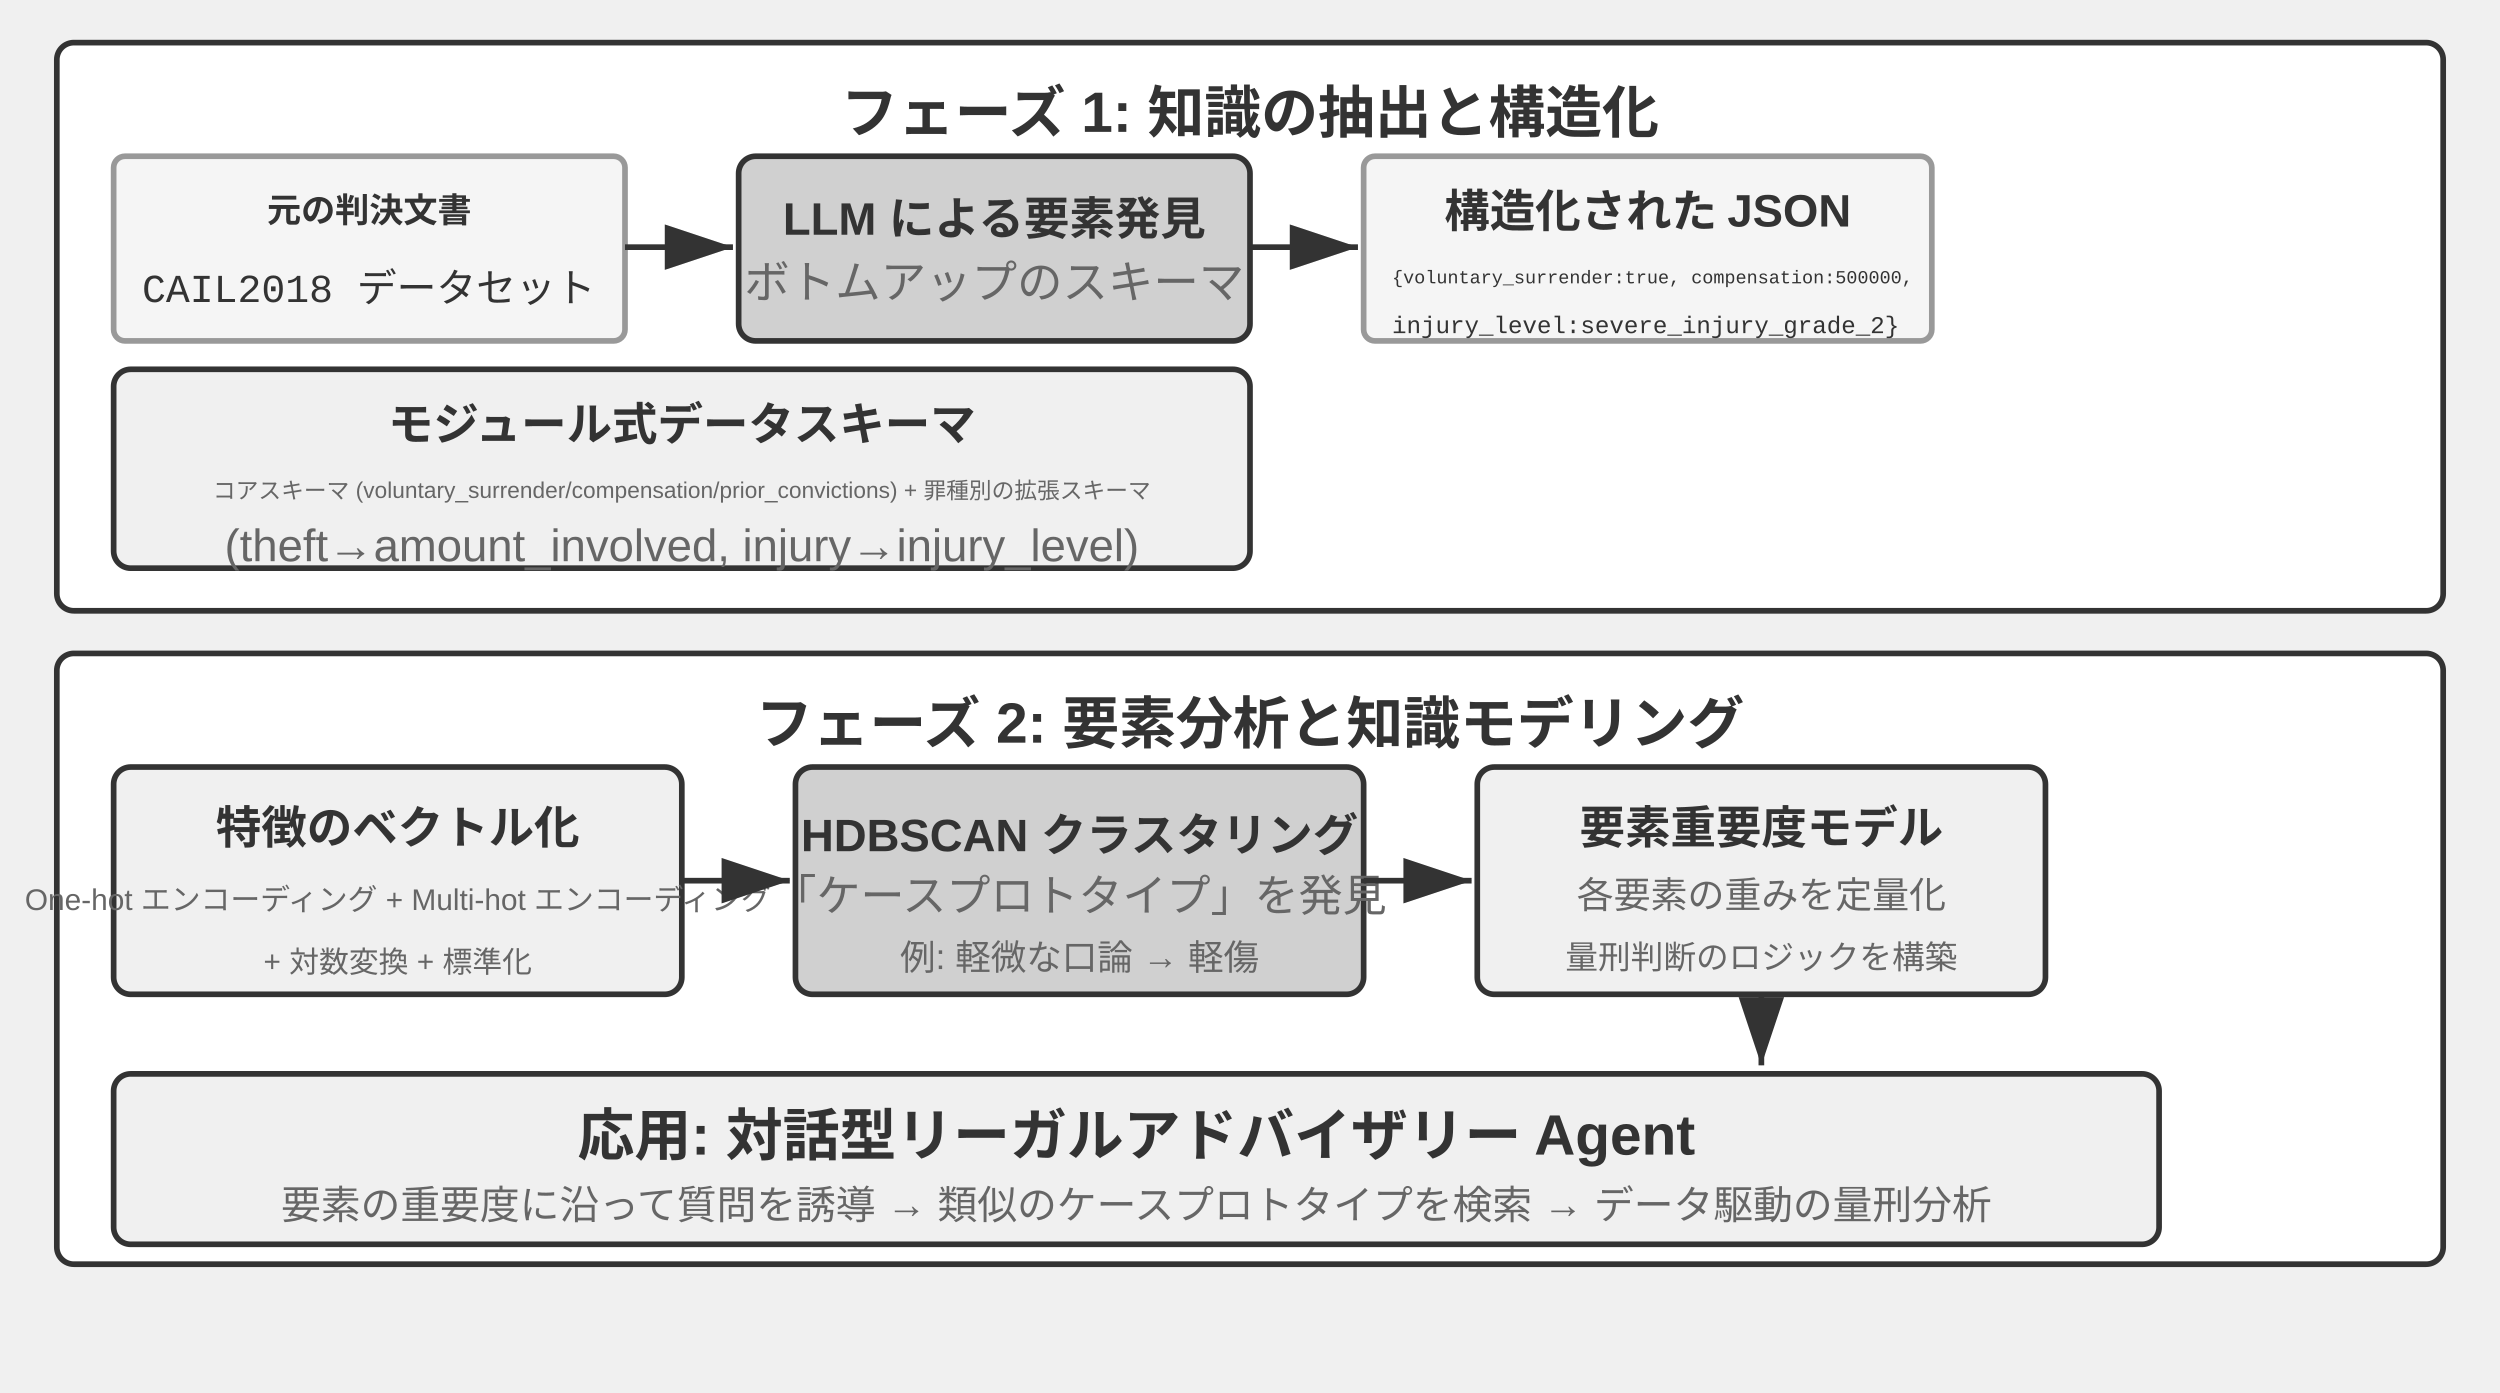
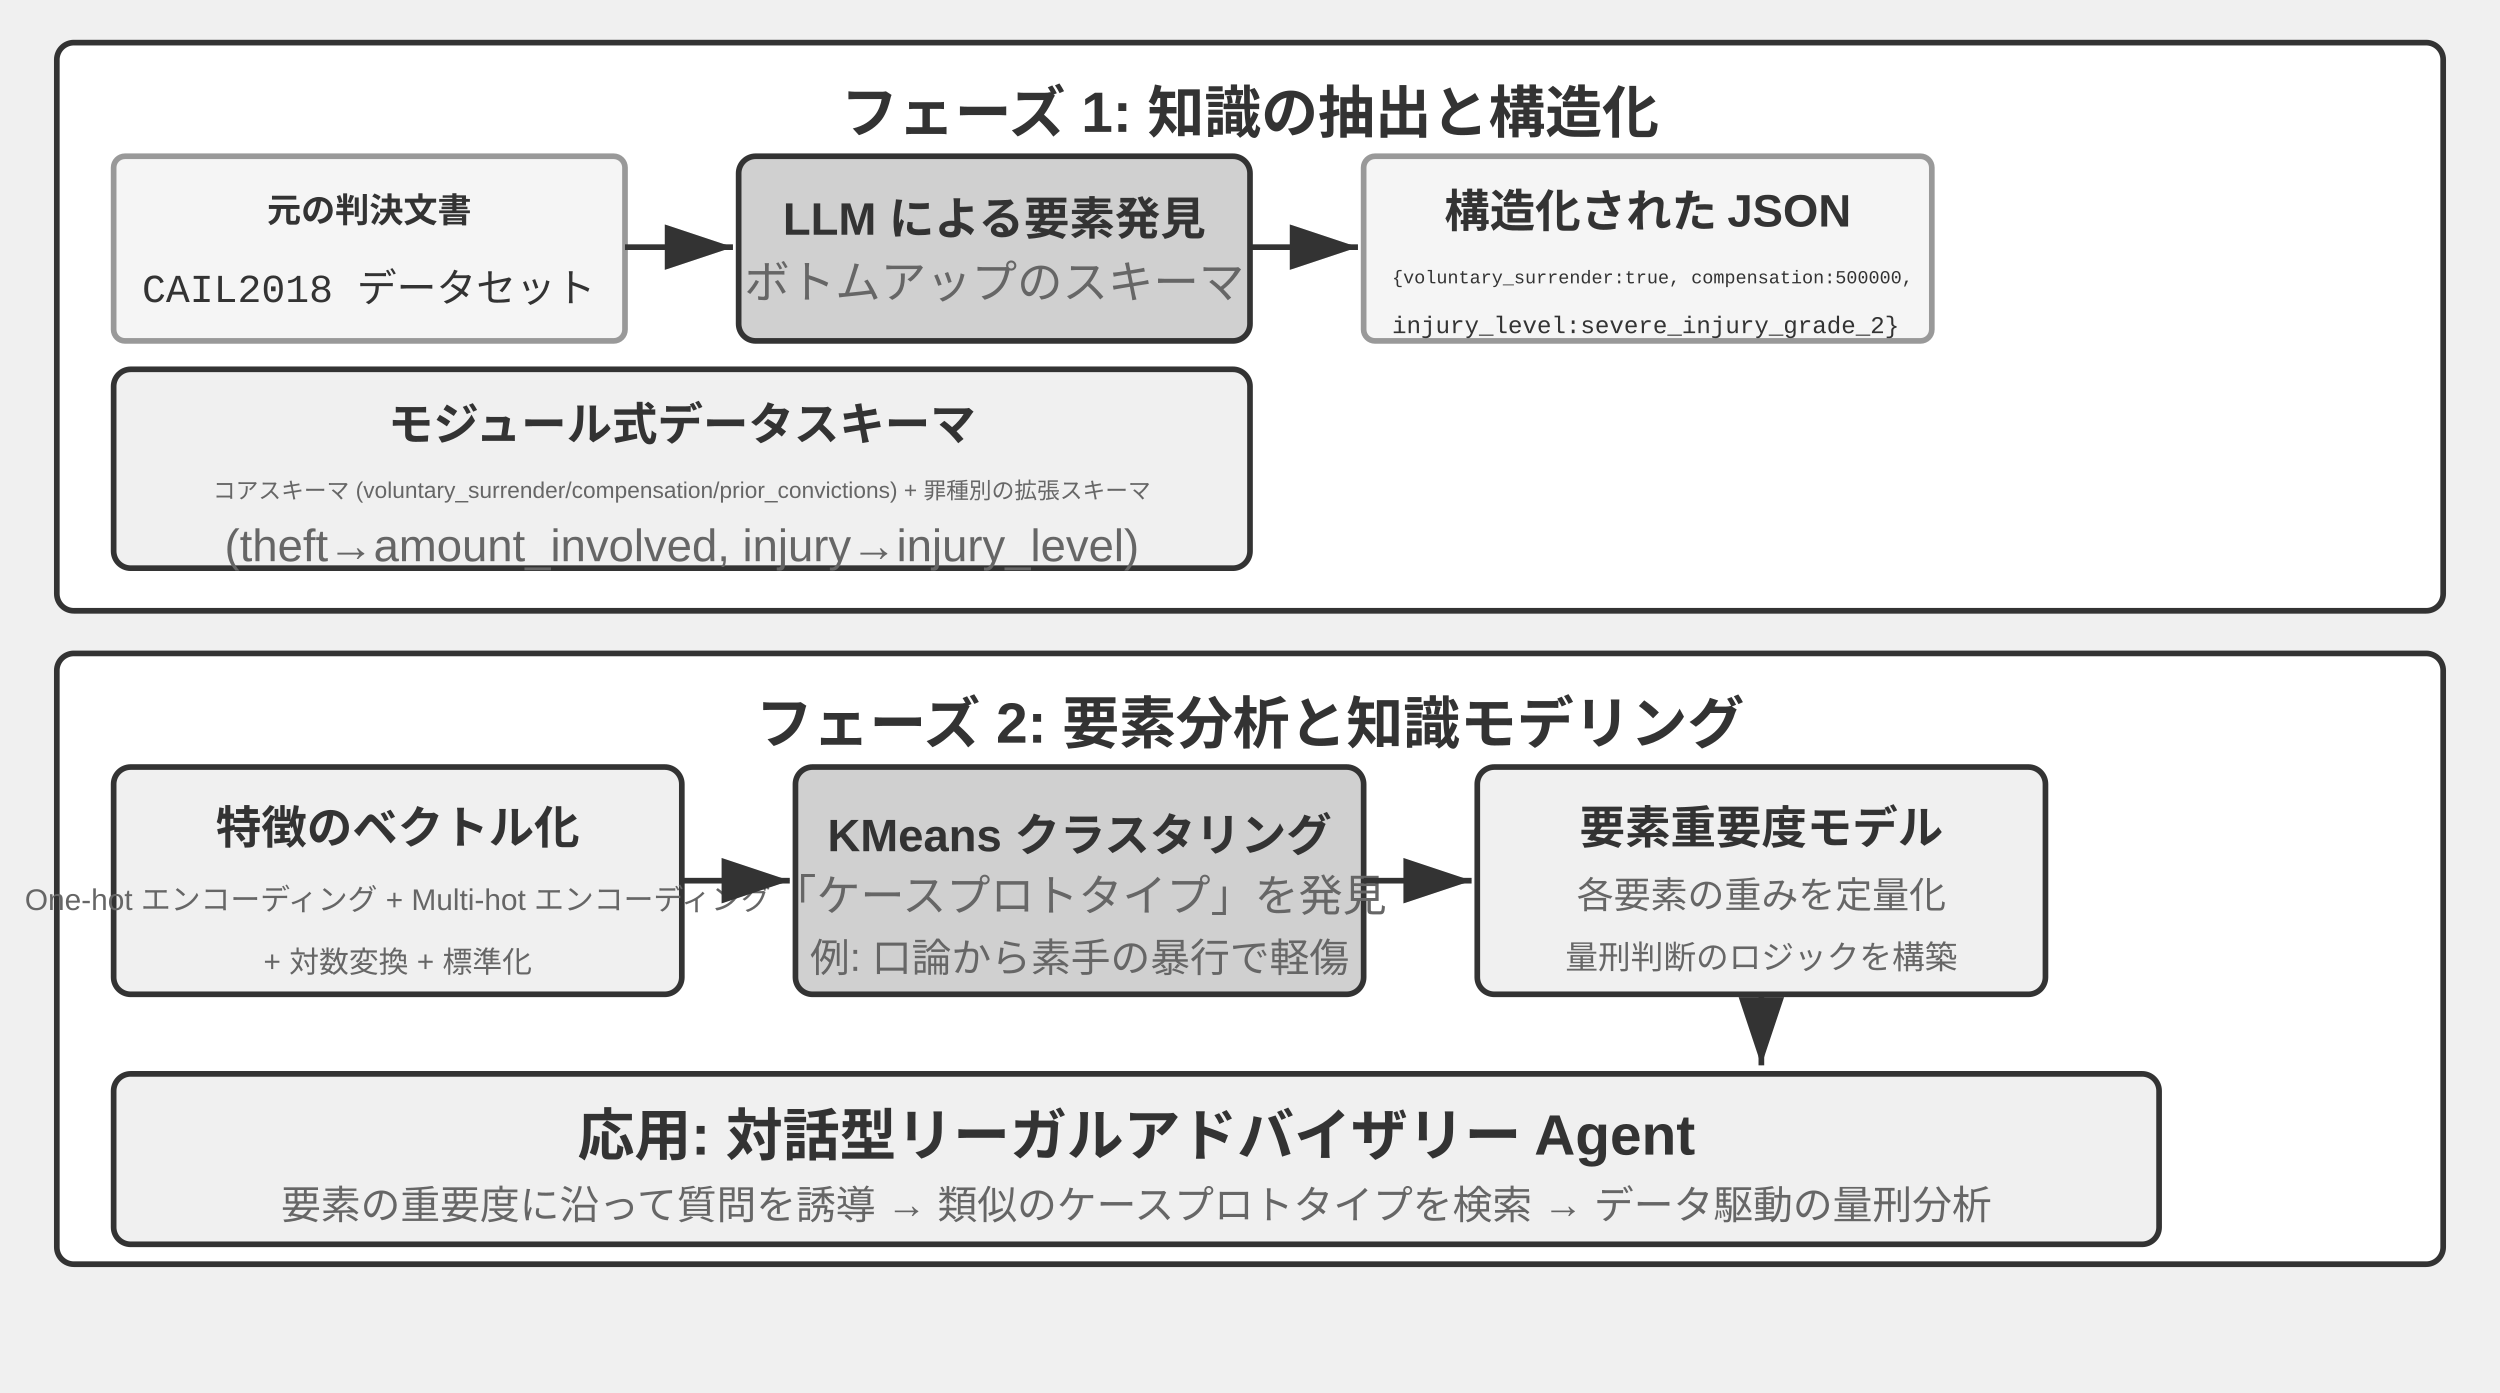
<svg xmlns="http://www.w3.org/2000/svg" viewBox="0 40 880 490" width="880" height="490" style="background:#ffffff">
  <defs>
    <marker id="ah" markerWidth="12" markerHeight="8" refX="12" refY="4" orient="auto">
      <polygon points="0 0, 12 4, 0 8" fill="#333333" />
    </marker>
    <marker id="ah-light" markerWidth="12" markerHeight="8" refX="12" refY="4" orient="auto">
      <polygon points="0 0, 12 4, 0 8" fill="#999999" />
    </marker>
  </defs>
  <rect x="20" y="55" width="840" height="200" rx="6" fill="#ffffff" stroke="#333333" stroke-width="2" />
  <text x="440" y="78" font-family="Arial, 'Helvetica Neue', Helvetica, 'PingFang SC', 'Microsoft YaHei', sans-serif" font-size="20" fill="#333333" text-anchor="middle" dominant-baseline="central" font-weight="bold">フェーズ 1: 知識の抽出と構造化</text>
  <rect x="40" y="95" width="180" height="65" rx="4" fill="#f5f5f5" stroke="#999999" stroke-width="2" />
  <text x="130" y="113" font-family="Arial, 'Helvetica Neue', Helvetica, 'PingFang SC', 'Microsoft YaHei', sans-serif" font-size="12" fill="#333333" text-anchor="middle" dominant-baseline="central" font-weight="bold">元の判決文書</text>
  <text x="50" y="138" font-family="'Courier New', Courier, monospace" font-size="14" fill="#333333" text-anchor="start" dominant-baseline="central">CAIL2018 データセット</text>
  <line x1="220" y1="127" x2="258" y2="127" stroke="#333333" stroke-width="2" marker-end="url(#ah)" />
  <rect x="260" y="95" width="180" height="65" rx="6" fill="#d0d0d0" stroke="#333333" stroke-width="2" />
  <text x="350" y="113" font-family="Arial, 'Helvetica Neue', Helvetica, 'PingFang SC', 'Microsoft YaHei', sans-serif" font-size="16" fill="#333333" text-anchor="middle" dominant-baseline="central" font-weight="bold">LLM による要素発見</text>
  <text x="350" y="138" font-family="Arial, 'Helvetica Neue', Helvetica, 'PingFang SC', 'Microsoft YaHei', sans-serif" font-size="16" fill="#666666" text-anchor="middle" dominant-baseline="central" font-weight="normal">ボトムアップのスキーマ</text>
  <line x1="440" y1="127" x2="478" y2="127" stroke="#333333" stroke-width="2" marker-end="url(#ah)" />
  <rect x="480" y="95" width="200" height="65" rx="4" fill="#f5f5f5" stroke="#999999" stroke-width="2" />
  <text x="580" y="113" font-family="Arial, 'Helvetica Neue', Helvetica, 'PingFang SC', 'Microsoft YaHei', sans-serif" font-size="16" fill="#333333" text-anchor="middle" dominant-baseline="central" font-weight="bold">構造化された JSON</text>
  <text x="490" y="138" font-family="'Courier New', Courier, monospace" font-size="6.5" fill="#333333" text-anchor="start" dominant-baseline="central">{voluntary_surrender:true, compensation:500000,</text>
  <text x="490" y="155" font-family="'Courier New', Courier, monospace" font-size="8.5" fill="#333333" text-anchor="start" dominant-baseline="central"> injury_level:severe_injury_grade_2}</text>
  <rect x="40" y="170" width="400" height="70" rx="6" fill="#f0f0f0" stroke="#333333" stroke-width="2" />
  <text x="240" y="188" font-family="Arial, 'Helvetica Neue', Helvetica, 'PingFang SC', 'Microsoft YaHei', sans-serif" font-size="16" fill="#333333" text-anchor="middle" dominant-baseline="central" font-weight="bold">モジュール式データスキーマ</text>
  <text x="240" y="212" font-family="Arial, 'Helvetica Neue', Helvetica, 'PingFang SC', 'Microsoft YaHei', sans-serif" font-size="8" fill="#666666" text-anchor="middle" dominant-baseline="central" font-weight="normal">コアスキーマ (voluntary_surrender/compensation/prior_convictions) + 罪種別の拡張スキーマ</text>
  <text x="240" y="232" font-family="Arial, 'Helvetica Neue', Helvetica, 'PingFang SC', 'Microsoft YaHei', sans-serif" font-size="16" fill="#666666" text-anchor="middle" dominant-baseline="central" font-weight="normal">(theft→amount_involved, injury→injury_level)</text>
  <rect x="20" y="270" width="840" height="215" rx="6" fill="#ffffff" stroke="#333333" stroke-width="2" />
  <text x="440" y="293" font-family="Arial, 'Helvetica Neue', Helvetica, 'PingFang SC', 'Microsoft YaHei', sans-serif" font-size="20" fill="#333333" text-anchor="middle" dominant-baseline="central" font-weight="bold">フェーズ 2: 要素分析と知識モデリング</text>
  <rect x="40" y="310" width="200" height="80" rx="6" fill="#f0f0f0" stroke="#333333" stroke-width="2" />
  <text x="140" y="330" font-family="Arial, 'Helvetica Neue', Helvetica, 'PingFang SC', 'Microsoft YaHei', sans-serif" font-size="16" fill="#333333" text-anchor="middle" dominant-baseline="central" font-weight="bold">特徴のベクトル化</text>
  <text x="140" y="354" font-family="Arial, 'Helvetica Neue', Helvetica, 'PingFang SC', 'Microsoft YaHei', sans-serif" font-size="10.5" fill="#666666" text-anchor="middle" dominant-baseline="central" font-weight="normal">One-hot エンコーディング + Multi-hot エンコーディング</text>
  <text x="140" y="376" font-family="Arial, 'Helvetica Neue', Helvetica, 'PingFang SC', 'Microsoft YaHei', sans-serif" font-size="10.5" fill="#666666" text-anchor="middle" dominant-baseline="central" font-weight="normal">+ 対数変換 + 標準化</text>
  <line x1="240" y1="350" x2="278" y2="350" stroke="#333333" stroke-width="2" marker-end="url(#ah)" />
  <rect x="280" y="310" width="200" height="80" rx="6" fill="#d0d0d0" stroke="#333333" stroke-width="2" />
-   <text x="380" y="330" font-family="Arial, 'Helvetica Neue', Helvetica, 'PingFang SC', 'Microsoft YaHei', sans-serif" font-size="16" fill="#333333" text-anchor="middle" dominant-baseline="central" font-weight="bold">HDBSCAN クラスタリング</text>
+   <text x="380" y="330" font-family="Arial, 'Helvetica Neue', Helvetica, 'PingFang SC', 'Microsoft YaHei', sans-serif" font-size="16" fill="#333333" text-anchor="middle" dominant-baseline="central" font-weight="bold">KMeans クラスタリング</text>
  <text x="380" y="354" font-family="Arial, 'Helvetica Neue', Helvetica, 'PingFang SC', 'Microsoft YaHei', sans-serif" font-size="15.5" fill="#666666" text-anchor="middle" dominant-baseline="central" font-weight="normal">「ケースプロトタイプ」を発見</text>
-   <text x="380" y="376" font-family="Arial, 'Helvetica Neue', Helvetica, 'PingFang SC', 'Microsoft YaHei', sans-serif" font-size="12.5" fill="#666666" text-anchor="middle" dominant-baseline="central" font-weight="normal">例: 軽微な口論 → 軽傷</text>
+   <text x="380" y="376" font-family="Arial, 'Helvetica Neue', Helvetica, 'PingFang SC', 'Microsoft YaHei', sans-serif" font-size="14" fill="#666666" text-anchor="middle" dominant-baseline="central" font-weight="normal">例: 口論から素手の暴行で軽傷</text>
  <line x1="480" y1="350" x2="518" y2="350" stroke="#333333" stroke-width="2" marker-end="url(#ah)" />
  <rect x="520" y="310" width="200" height="80" rx="6" fill="#f0f0f0" stroke="#333333" stroke-width="2" />
  <text x="620" y="330" font-family="Arial, 'Helvetica Neue', Helvetica, 'PingFang SC', 'Microsoft YaHei', sans-serif" font-size="16" fill="#333333" text-anchor="middle" dominant-baseline="central" font-weight="bold">要素重要度モデル</text>
  <text x="620" y="354" font-family="Arial, 'Helvetica Neue', Helvetica, 'PingFang SC', 'Microsoft YaHei', sans-serif" font-size="13" fill="#666666" text-anchor="middle" dominant-baseline="central" font-weight="normal">各要素の重みを定量化</text>
  <text x="620" y="376" font-family="Arial, 'Helvetica Neue', Helvetica, 'PingFang SC', 'Microsoft YaHei', sans-serif" font-size="11.5" fill="#666666" text-anchor="middle" dominant-baseline="central" font-weight="normal">量刑判断のロジックを構築</text>
  <line x1="620" y1="390" x2="620" y2="415" stroke="#333333" stroke-width="2" marker-end="url(#ah)" />
  <rect x="40" y="418" width="720" height="60" rx="6" fill="#f0f0f0" stroke="#333333" stroke-width="2" />
  <text x="400" y="438" font-family="Arial, 'Helvetica Neue', Helvetica, 'PingFang SC', 'Microsoft YaHei', sans-serif" font-size="20" fill="#333333" text-anchor="middle" dominant-baseline="central" font-weight="bold">応用: 対話型リーガルアドバイザリー Agent</text>
  <text x="400" y="463" font-family="Arial, 'Helvetica Neue', Helvetica, 'PingFang SC', 'Microsoft YaHei', sans-serif" font-size="14" fill="#666666" text-anchor="middle" dominant-baseline="central" font-weight="normal">要素の重要度に沿って質問を誘導 → 類似のケースプロトタイプを検索 → データ駆動の量刑分析</text>
</svg>
